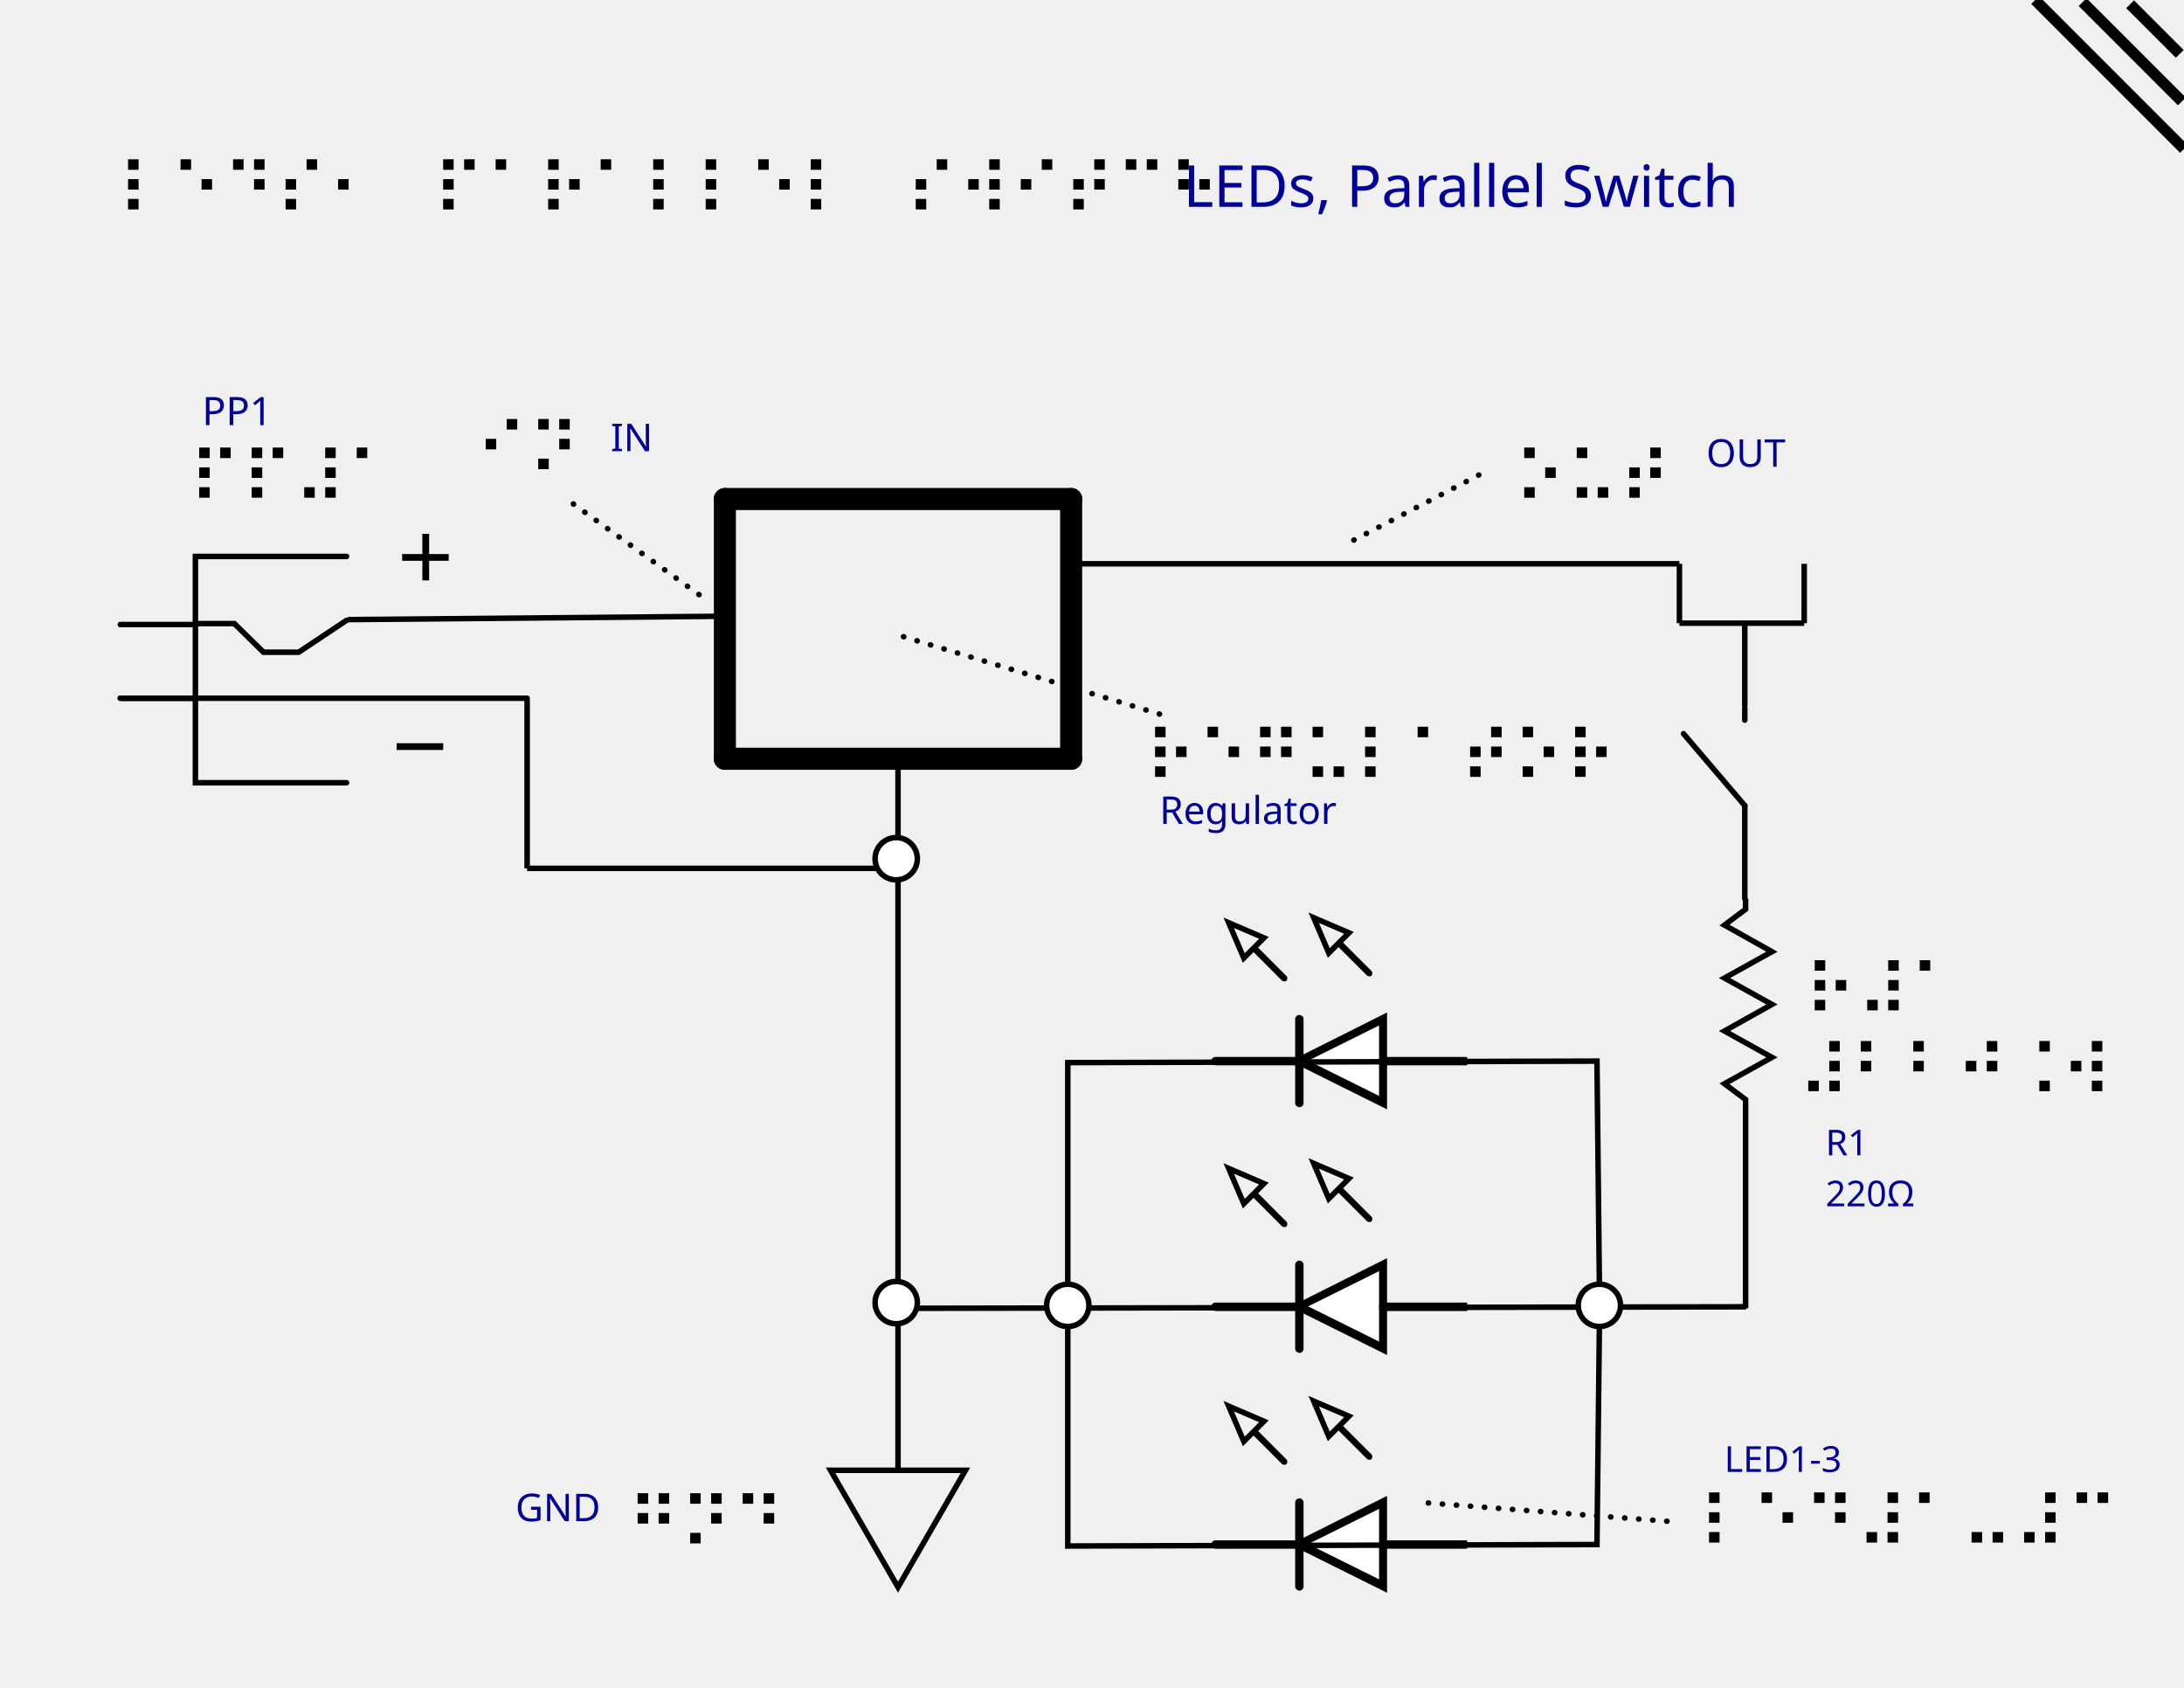
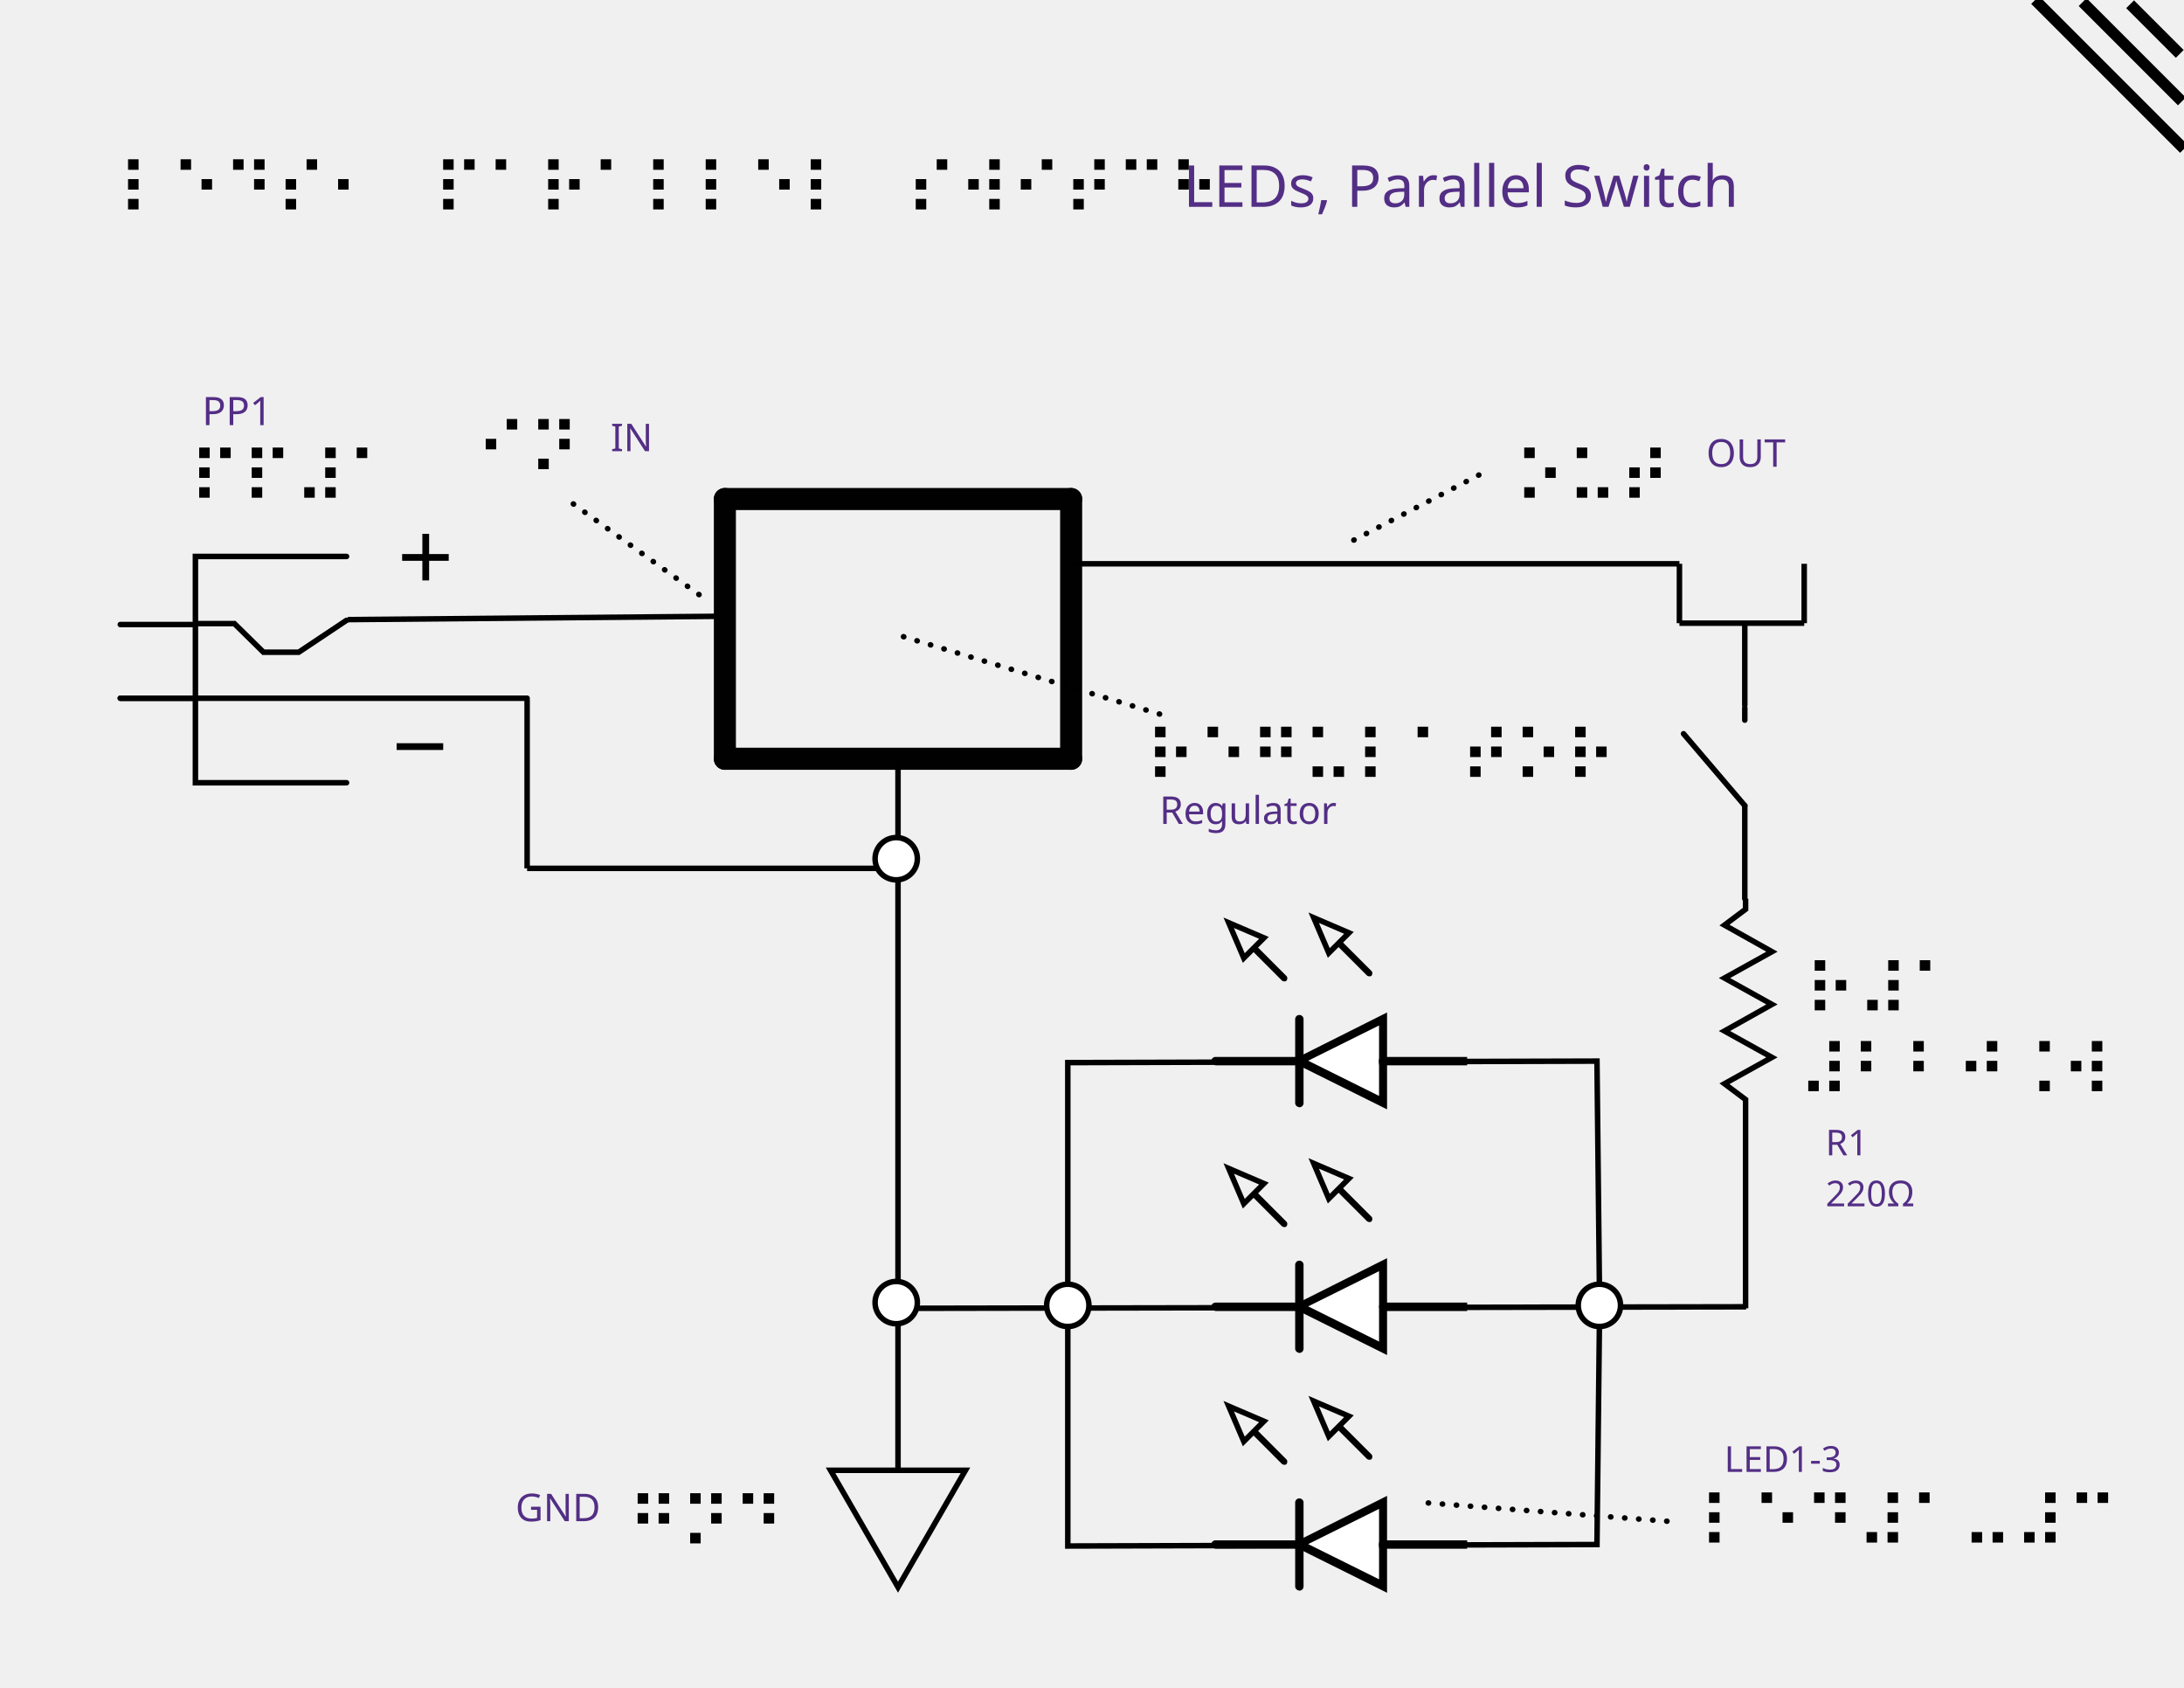
<svg xmlns="http://www.w3.org/2000/svg" version="1.1" id="Layer_1" x="0px" y="0px" width="792px" height="612px" viewBox="0 0 792 612" enable-background="new 0 0 792 612" xml:space="preserve">
  <g id="plaintext" display="none">
    <text transform="matrix(1 0 0 1 262.8433 340.8613)" display="inline" font-family="'MyriadPro-Regular'" font-size="17.733">Output</text>
    <text transform="matrix(1 0 0 1 162.7798 362.1406)" display="inline" font-family="'MyriadPro-Regular'" font-size="17.733">from microcontroller</text>
    <text transform="matrix(1 0 0 1 29.8711 236.959)" display="inline" font-family="'MyriadPro-Regular'" font-size="17.733">Digital Output</text>
    <text transform="matrix(1 0 0 1 404.5684 400.3926)" display="inline" font-family="'MyriadPro-Regular'" font-size="17.733">220Ω</text>
    <text transform="matrix(1 0 0 1 413.8398 467.625)" display="inline" font-family="'MyriadPro-Regular'" font-size="17.733">LED</text>
  </g>
  <g id="Layer_1_1_">
    <path id="connector1pin_2_" fill="none" stroke="#787878" stroke-width="2" stroke-linecap="round" d="M235.406,223.447" />
    <path id="connector0pin_5_" fill="none" stroke="#787878" stroke-width="2" stroke-linecap="round" d="M326.669,314.859" />
    <path id="connector2pin_2_" fill="none" stroke="#787878" stroke-width="2" stroke-linecap="round" d="M508.931,223.447" />
    <path id="connector1pin_1_" fill="none" stroke="#000000" stroke-width="2" stroke-miterlimit="10" d="M633.213,298.737" />
    <path id="connector0pin_1_" fill="none" stroke="#787878" stroke-width="2" stroke-linecap="round" d="M633.213,420.418" />
    <g id="connector1terminal_4_">
      <path fill="none" d="M579.998,395.943L579.998,395.943L579.998,395.943z" />
    </g>
    <g>
      <line fill="none" stroke="#000000" stroke-width="2" stroke-miterlimit="10" x1="262.869" y1="223.447" x2="126.153" y2="224.664" />
    </g>
    <g>
      <path fill="none" stroke="#000000" stroke-width="2" stroke-miterlimit="10" d="M632.91,303.696" />
      <path fill="none" stroke="#000000" stroke-width="2" stroke-miterlimit="10" d="M388.434,223.447" />
    </g>
    <g>
      <path fill="none" stroke="#000000" stroke-width="2" stroke-miterlimit="10" d="M633.213,420.418" />
    </g>
    <g>
      <line fill="none" stroke="#000000" stroke-width="2" stroke-miterlimit="10" x1="191.153" y1="253.626" x2="191.153" y2="314.859" />
    </g>
    <g>
      <line fill="none" stroke="#000000" stroke-width="2" stroke-miterlimit="10" x1="191.153" y1="314.859" x2="326.669" y2="314.859" />
    </g>
    <g>
      <path fill="none" stroke="#000000" stroke-width="2" stroke-miterlimit="10" d="M325.146,421.089" />
    </g>
  </g>
  <g id="partLabel_12_">
    <g transform="translate(0.4,0)">
      <g id="schematicLabel_12_">
-         <text transform="matrix(1 0 0 1 72.9023 154.1475)" fill="#000099" font-family="'ArialMT'" font-size="14.247">PP1</text>
+         <text transform="matrix(1 0 0 1 72.9023 154.1475)" fill="#532E85" font-family="'ArialMT'" font-size="14.247">PP1</text>
      </g>
    </g>
  </g>
  <text transform="matrix(1 0 0 1 68.4224 182.5938)" fill="#010101" font-family="'AppleBraille'" font-size="26">⠏⠏⠼⠁</text>
  <line fill="none" stroke="#010101" stroke-width="8" stroke-linecap="round" x1="262.869" y1="275.121" x2="388.434" y2="275.121" />
  <line fill="none" stroke="#010101" stroke-width="8" stroke-linecap="round" x1="388.434" y1="275.121" x2="388.434" y2="180.942" />
  <line fill="none" stroke="#010101" stroke-width="8" stroke-linecap="round" x1="388.434" y1="180.942" x2="262.869" y2="180.942" />
  <line fill="none" stroke="#010101" stroke-width="8" stroke-linecap="round" x1="262.869" y1="180.942" x2="262.869" y2="275.121" />
  <line id="connector0pin_2_" fill="none" stroke="#000000" stroke-width="2" stroke-miterlimit="10" x1="325.65" y1="306.667" x2="325.65" y2="275.121" />
  <g>
-     <text transform="matrix(1 0 0 1 221.4219 163.5938)" fill="#000099" font-family="'ArialMT'" font-size="13.909">IN</text>
+     <text transform="matrix(1 0 0 1 221.4219 163.5938)" fill="#532E85" font-family="'ArialMT'" font-size="13.909">IN</text>
  </g>
  <g>
    <g>
      <g transform="rotate(270)">
        <g>
-           <text transform="matrix(0 1 -1 0 -551.5781 186.9238)" fill="#000099" font-family="'ArialMT'" font-size="13.909">GND</text>
-         </g>
-       </g>
-     </g>
-   </g>
-   <g>
-     <text transform="matrix(1 0 0 1 618.752 169.2412)" fill="#000099" font-family="'ArialMT'" font-size="13.909">OUT</text>
+           <text transform="matrix(0 1 -1 0 -551.5781 186.9238)" fill="#532E85" font-family="'ArialMT'" font-size="13.909">GND</text>
+         </g>
+       </g>
+     </g>
+   </g>
+   <g>
+     <text transform="matrix(1 0 0 1 618.752 169.2412)" fill="#532E85" font-family="'ArialMT'" font-size="13.909">OUT</text>
  </g>
  <g id="partLabel_1_">
    <g>
      <g transform="translate(92.289,5.73757)">
        <g id="schematicLabel_11_">
-           <text transform="matrix(1 0 0 1 328.211 292.9998)" fill="#000099" font-family="'ArialMT'" font-size="13.909">Regulator</text>
+           <text transform="matrix(1 0 0 1 328.211 292.9998)" fill="#532E85" font-family="'ArialMT'" font-size="13.909">Regulator</text>
        </g>
      </g>
    </g>
  </g>
  <text transform="matrix(1 0 0 1 415.0518 283.8145)" fill="#010101" font-family="'AppleBraille'" font-size="26">⠗⠑⠛⠥⠇⠁⠞⠕⠗</text>
  <text transform="matrix(1 0 0 1 131.0073 172.2412)" fill="#010101" font-family="'AppleBraille'" font-size="26">     ⠊⠝</text>
  <text transform="matrix(1 0 0 1 548.9307 182.5938)" fill="#010101" font-family="'AppleBraille'" font-size="26">⠕⠥⠞</text>
  <text transform="matrix(1 0 0 1 227.4219 561.7441)" fill="#010101" font-family="'AppleBraille'" font-size="26">⠛⠝⠙</text>
  <g>
    <g>
      <g transform="translate(191.548,91.3167)">
        <g id="schematic_9_">
          <g id="connector0terminal_9_">
				</g>
        </g>
      </g>
    </g>
    <g>
      <path fill="none" stroke="#000000" stroke-width="2" stroke-linecap="round" d="M325.001,506.468" />
    </g>
  </g>
  <g>
    <g>
      <g transform="translate(191.548,91.3167)">
        <g id="schematic_1_">
          <path id="connector0pin_6_" fill="none" stroke="#000000" stroke-width="2" stroke-miterlimit="10" d="M134.31,330.772" />
        </g>
      </g>
    </g>
  </g>
  <g>
    <path id="connector0pin_8_" fill="none" stroke="#7B7B7B" stroke-width="2" stroke-linecap="round" d="M633.012,325.87" />
    <polyline fill="none" stroke="#000000" stroke-width="2" stroke-miterlimit="10" points="633.012,474.376 633.012,398.69    625.362,392.953 642.568,383.395 625.362,373.836 642.568,364.189 625.362,354.632 642.568,345.073 625.362,335.429    633.012,329.691 633.012,325.87  " />
  </g>
  <line fill="none" stroke="#000000" stroke-width="2" stroke-linecap="round" stroke-miterlimit="10" stroke-dasharray="0.1,5" x1="536.282" y1="172.241" x2="486.523" y2="198.137" />
  <line fill="none" stroke="#000000" stroke-width="2" stroke-linecap="round" stroke-miterlimit="10" stroke-dasharray="0.1,5" x1="253.5" y1="215.604" x2="205.065" y2="180.669" />
  <circle fill="#FFFFFF" stroke="#000000" stroke-width="2" stroke-miterlimit="10" cx="325.001" cy="311.364" r="7.668" />
  <g>
    <polyline fill="none" stroke="#000000" stroke-width="2" stroke-linecap="round" points="70.862,226.111 84.989,226.111    95.543,236.492 108.313,236.492 125.676,224.92  " />
    <polyline fill="none" stroke="#000000" stroke-width="2" stroke-linecap="round" points="70.862,253.174 88.396,253.174    191.153,253.174  " />
    <polyline id="box_1_" fill="none" stroke="#000000" stroke-width="2" stroke-linecap="round" points="125.676,283.815    70.862,283.815 70.862,201.767 125.676,201.767  " />
    <line id="connector2pin_7_" fill="none" stroke="#000000" stroke-width="2" stroke-linecap="round" x1="70.862" y1="253.174" x2="43.626" y2="253.174" />
    <line id="connector0pin_19_" fill="none" stroke="#000000" stroke-width="2" stroke-linecap="round" x1="70.862" y1="226.449" x2="43.626" y2="226.449" />
    <line id="connector1pin_19_" fill="none" stroke="#000000" stroke-width="2" stroke-linecap="round" x1="70.862" y1="253.174" x2="43.626" y2="253.174" />
  </g>
  <rect x="145.832" y="200.896" width="16.889" height="2.446" />
  <rect x="143.832" y="269.487" width="16.889" height="2.446" />
  <rect x="153.164" y="193.56" width="2.45" height="16.895" />
  <path fill="none" stroke="#000000" stroke-width="2" stroke-miterlimit="10" d="M633.213,474.376" />
  <path fill="none" stroke="#000000" stroke-width="2" stroke-miterlimit="10" d="M325.146,421.089" />
  <g>
    <line fill="none" stroke="#000000" stroke-width="4" stroke-miterlimit="10" x1="755.229" y1="0.772" x2="791.227" y2="36.771" />
    <line fill="none" stroke="#000000" stroke-width="4" stroke-miterlimit="10" x1="738" y1="0" x2="792" y2="54" />
    <line fill="none" stroke="#000000" stroke-width="4" stroke-miterlimit="10" x1="772.457" y1="1.543" x2="790.457" y2="19.543" />
  </g>
  <line fill="none" stroke="#000000" stroke-width="2" stroke-linecap="round" stroke-miterlimit="10" stroke-dasharray="0.1,5" x1="420.5" y1="258.913" x2="327.146" y2="230.706" />
  <g id="Braille_2_">
</g>
  <g id="Braille_1_">
    <text transform="matrix(1 0 0 1 42.626 78.0645)" font-family="'AppleBraille'" font-size="26">⠇⠑⠙⠎⠂⠀⠏⠁⠗⠁⠇⠇⠑⠇⠀⠎⠺⠊⠞⠉⠓</text>
  </g>
-   <text transform="matrix(1 0 0 1 429.1289 75)" fill="#000099" font-family="'ArialMT'" font-size="21">LEDs, Parallel Switch</text>
+   <text transform="matrix(1 0 0 1 429.1289 75)" fill="#532E85" font-family="'ArialMT'" font-size="21">LEDs, Parallel Switch</text>
  <g>
    <g>
      <g transform="translate(191.548,91.3167)">
        <g id="schematic_2_">
          <path id="connector0pin_9_" fill="none" stroke="#000000" stroke-width="2" stroke-linecap="round" d="M134.102,441.809V227.717      " />
          <g id="connector0terminal_1_">
				</g>
        </g>
      </g>
    </g>
  </g>
  <polygon fill="none" stroke="#000000" stroke-width="2" stroke-linecap="round" points="350.115,533.125 325.65,575.5   301.186,533.125 " />
  <line fill="none" stroke="#000000" stroke-width="2" stroke-miterlimit="10" x1="609.024" y1="225.958" x2="654.27" y2="225.958" />
  <line id="connector1pin_4_" fill="none" stroke="#000000" stroke-width="2" stroke-miterlimit="10" x1="654.27" y1="204.427" x2="654.27" y2="225.958" />
  <line id="connector0pin_7_" fill="none" stroke="#000000" stroke-width="2" stroke-miterlimit="10" x1="609.024" y1="204.427" x2="609.024" y2="225.958" />
  <g>
    <path fill="none" stroke="#000000" stroke-width="2" stroke-miterlimit="10" d="M609.023,203.537" />
  </g>
  <g id="partLabel_2_">
    <g>
      <g transform="translate(209.775,10.7113)">
        <g id="schematicLabel_17_">
-           <text transform="matrix(1 0 0 1 415.5121 522.9928)" fill="#000099" font-family="'ArialMT'" font-size="13">LED1-3</text>
+           <text transform="matrix(1 0 0 1 415.5121 522.9928)" fill="#532E85" font-family="'ArialMT'" font-size="13">LED1-3</text>
        </g>
      </g>
    </g>
  </g>
  <g>
    <text transform="matrix(1 0 0 1 615.9482 561.4521)" font-family="'AppleBraille'" font-size="26">⠇⠑⠙⠼⠁⠤⠼⠉</text>
  </g>
  <line fill="none" stroke="#000000" stroke-width="2" stroke-miterlimit="10" x1="609.023" y1="204.428" x2="388.434" y2="204.428" />
  <line fill="none" stroke="#000000" stroke-width="2" stroke-linecap="round" x1="632.726" y1="261.119" x2="632.726" y2="256.707" />
  <line fill="none" stroke="#000000" stroke-width="2" stroke-linecap="round" x1="632.726" y1="292.112" x2="610.51" y2="266.047" />
  <line id="connector0pin_13_" fill="none" stroke="#000000" stroke-width="2" stroke-linecap="round" x1="632.726" y1="325.87" x2="632.726" y2="292.112" />
  <line id="connector1pin_10_" fill="none" stroke="#000000" stroke-width="2" stroke-linecap="round" x1="632.726" y1="226.949" x2="632.726" y2="255.707" />
  <text transform="matrix(1 0 0 1 654.2695 368.4746)" fill="#010201" font-family="'AppleBraille'" font-size="26">⠗⠼⠁</text>
  <text transform="matrix(1 0 0 1 651.9307 397.7803)" fill="#010201" font-family="'AppleBraille'" font-size="26">⠼⠃⠃⠚⠨⠺</text>
  <g id="partLabel_4_">
    <g transform="translate(260.005,35.4048)">
      <g id="schematicLabel_2_">
-         <text transform="matrix(1 0 0 1 402.0175 383.5024)" fill="#000099" font-family="'ArialMT'" font-size="12.914">R1</text>
-         <text transform="matrix(1 0 0 1 402.0175 401.9995)" fill="#000099" font-family="'ArialMT'" font-size="12.914">220Ω</text>
+         <text transform="matrix(1 0 0 1 402.0175 383.5024)" fill="#532E85" font-family="'ArialMT'" font-size="12.914">R1</text>
+         <text transform="matrix(1 0 0 1 402.0175 401.9995)" fill="#532E85" font-family="'ArialMT'" font-size="12.914">220Ω</text>
      </g>
    </g>
  </g>
  <circle fill="#FFFFFF" stroke="#000000" stroke-width="2" stroke-miterlimit="10" cx="325.001" cy="472.317" r="7.668" />
  <g id="connector0pin_11_">
    <path d="M446.947,385.23" />
  </g>
  <path fill="none" d="M446.212,385.993L446.212,385.993L446.212,385.993z" />
  <g>
    <path d="M469.677,399.966v-15.21c0-0.767,0.604-1.521,1.521-1.521c0.771,0,1.521,0.604,1.521,1.521v15.21   c0,0.761-0.604,1.521-1.521,1.521C470.285,401.333,469.677,400.727,469.677,399.966z" />
  </g>
  <g>
    <path d="M469.677,384.756v-15.212c0-0.763,0.604-1.521,1.521-1.521c0.771,0,1.521,0.604,1.521,1.521v15.212   c0,0.762-0.604,1.521-1.521,1.521C470.285,386.124,469.677,385.518,469.677,384.756z" />
  </g>
  <g>
    <polygon fill="#FFFFFF" points="471.049,384.756 501.468,369.544 501.468,384.756 501.468,399.966  " />
-     <path d="M467.85,384.756l35.146-17.646v35.138L467.85,384.756z M500.098,371.827l-25.712,12.774l25.712,12.771V371.827z" />
-   </g>
-   <g>
-     <path d="M484.735,342.18c0-0.354,0.187-0.543,0.362-0.725c0.361-0.369,1.098-0.369,1.639,0l10.662,10.664   c0.358,0.363,0.358,1.091,0,1.638c-0.354,0.37-1.096,0.37-1.639,0L485.104,343.1C484.913,342.729,484.735,342.365,484.735,342.18z" />
-   </g>
-   <g>
-     <path d="M453.831,343.919c0-0.366,0.176-0.55,0.354-0.729c0.368-0.355,1.104-0.355,1.646,0l10.723,10.748   c0.366,0.369,0.366,1.104,0,1.646c-0.354,0.368-1.097,0.368-1.636,0l-10.73-10.753   C454.016,344.465,453.831,344.098,453.831,343.919z" />
+     <path d="M467.85,384.756l35.146-17.646v35.14L467.85,384.756z M500.098,371.827l-25.712,12.774l25.712,12.771V371.827z" />
+   </g>
+   <g>
+     <path d="M484.735,342.18c0-0.354,0.187-0.543,0.36-0.725c0.361-0.369,1.1-0.369,1.641,0l10.662,10.664   c0.356,0.363,0.356,1.091,0,1.638c-0.354,0.37-1.098,0.37-1.641,0L485.104,343.1C484.913,342.729,484.735,342.365,484.735,342.18z" />
+   </g>
+   <g>
+     <path d="M453.831,343.919c0-0.366,0.176-0.55,0.354-0.729c0.368-0.354,1.104-0.354,1.646,0l10.723,10.748   c0.366,0.369,0.366,1.104,0,1.646c-0.354,0.368-1.097,0.368-1.636,0l-10.73-10.753   C454.016,344.465,453.831,344.098,453.831,343.919z" />
  </g>
  <g id="connector0pin_10_">
-     <path d="M439.258,384.756c0-0.767,0.604-1.521,1.519-1.521h30.422c0.771,0,1.521,0.604,1.521,1.521   c0,0.762-0.604,1.521-1.521,1.521h-30.424C439.867,386.124,439.258,385.518,439.258,384.756z" />
+     <path d="M439.258,384.756c0-0.767,0.604-1.521,1.521-1.521H471.2c0.771,0,1.521,0.604,1.521,1.521c0,0.762-0.604,1.521-1.521,1.521   h-30.424C439.867,386.124,439.258,385.518,439.258,384.756z" />
  </g>
  <g id="connector0terminal_2_">
    <path fill="none" d="M493.863,384.756L493.863,384.756L493.863,384.756z" />
  </g>
-   <path d="M532.046,386.277h-30.433c-0.908-0.153-1.517-0.76-1.517-1.521c0-0.767,0.604-1.521,1.517-1.521h30.433" />
+   <path d="M532.046,386.277h-30.433c-0.908-0.153-1.519-0.76-1.519-1.521c0-0.767,0.604-1.521,1.519-1.521h30.433" />
  <g>
    <path fill="none" stroke="#000000" stroke-width="2" stroke-miterlimit="10" d="M476.406,332.764l12.771,5.479l-7.308,7.301   L476.406,332.764z" />
  </g>
  <g>
    <path fill="none" stroke="#000000" stroke-width="2" stroke-miterlimit="10" d="M445.578,334.588l12.771,5.475l-7.303,7.312   L445.578,334.588z" />
  </g>
  <g id="connector1terminal_1_">
    <path fill="none" d="M579.998,485.026L579.998,485.026L579.998,485.026z" />
  </g>
  <g id="connector0pin_4_">
    <path d="M446.947,474.312" />
  </g>
  <path fill="none" d="M446.212,475.075L446.212,475.075L446.212,475.075z" />
  <line fill="none" stroke="#000000" stroke-width="2" stroke-miterlimit="10" x1="633.213" y1="473.838" x2="332.669" y2="474.376" />
  <g>
    <path d="M469.677,489.048v-15.21c0-0.767,0.604-1.521,1.521-1.521c0.771,0,1.521,0.604,1.521,1.521v15.21   c0,0.761-0.604,1.521-1.521,1.521C470.285,490.415,469.677,489.809,469.677,489.048z" />
  </g>
  <g>
    <path d="M469.677,473.838v-15.212c0-0.763,0.604-1.521,1.521-1.521c0.771,0,1.521,0.604,1.521,1.521v15.212   c0,0.762-0.604,1.521-1.521,1.521C470.285,475.206,469.677,474.6,469.677,473.838z" />
  </g>
  <g>
    <polygon fill="#FFFFFF" points="471.049,473.838 501.468,458.626 501.468,473.838 501.468,489.048  " />
-     <path d="M467.85,473.838l35.146-17.646v35.137L467.85,473.838z M500.098,460.909l-25.712,12.773l25.712,12.771V460.909z" />
-   </g>
-   <g>
-     <path d="M484.735,431.262c0-0.354,0.187-0.543,0.362-0.725c0.361-0.369,1.098-0.369,1.639,0l10.662,10.664   c0.358,0.363,0.358,1.091,0,1.638c-0.354,0.37-1.096,0.37-1.639,0l-10.658-10.657C484.913,431.811,484.735,431.447,484.735,431.262   z" />
-   </g>
-   <g>
-     <path d="M453.831,433.001c0-0.366,0.176-0.55,0.354-0.729c0.368-0.355,1.104-0.355,1.646,0l10.723,10.748   c0.366,0.369,0.366,1.104,0,1.646c-0.354,0.368-1.097,0.368-1.636,0l-10.73-10.753C454.016,433.547,453.831,433.18,453.831,433.001   z" />
+     <path d="M467.85,473.838l35.146-17.646v35.137L467.85,473.838z M500.098,460.909l-25.712,12.771l25.712,12.771V460.909z" />
+   </g>
+   <g>
+     <path d="M484.735,431.262c0-0.354,0.187-0.543,0.36-0.725c0.361-0.369,1.1-0.369,1.641,0l10.662,10.664   c0.356,0.363,0.356,1.091,0,1.638c-0.354,0.37-1.098,0.37-1.641,0L485.1,432.182C484.913,431.811,484.735,431.447,484.735,431.262z   " />
+   </g>
+   <g>
+     <path d="M453.831,433.001c0-0.366,0.176-0.55,0.354-0.729c0.368-0.354,1.104-0.354,1.646,0l10.723,10.748   c0.366,0.369,0.366,1.104,0,1.646c-0.354,0.368-1.097,0.368-1.636,0l-10.73-10.753C454.016,433.547,453.831,433.18,453.831,433.001   z" />
  </g>
  <g id="connector0pin_3_">
-     <path d="M439.258,473.838c0-0.767,0.604-1.521,1.519-1.521h30.422c0.771,0,1.521,0.604,1.521,1.521   c0,0.762-0.604,1.521-1.521,1.521h-30.424C439.867,475.206,439.258,474.6,439.258,473.838z" />
+     <path d="M439.258,473.838c0-0.767,0.604-1.521,1.521-1.521H471.2c0.771,0,1.521,0.604,1.521,1.521c0,0.762-0.604,1.521-1.521,1.521   h-30.424C439.867,475.206,439.258,474.6,439.258,473.838z" />
  </g>
  <g id="connector0terminal_3_">
    <path fill="none" d="M493.863,473.838L493.863,473.838L493.863,473.838z" />
  </g>
-   <path d="M532.046,475.359h-30.433c-0.908-0.153-1.517-0.761-1.517-1.521c0-0.767,0.604-1.521,1.517-1.521h30.433" />
+   <path d="M532.046,475.359h-30.433c-0.908-0.153-1.519-0.763-1.519-1.521c0-0.767,0.604-1.521,1.519-1.521h30.433" />
  <g>
    <path fill="none" stroke="#000000" stroke-width="2" stroke-miterlimit="10" d="M476.406,421.846l12.771,5.479l-7.308,7.301   L476.406,421.846z" />
  </g>
  <g>
    <path fill="none" stroke="#000000" stroke-width="2" stroke-miterlimit="10" d="M445.578,423.67l12.771,5.475l-7.303,7.312   L445.578,423.67z" />
  </g>
  <g id="connector1terminal_2_">
    <path fill="none" d="M579.998,571.224L579.998,571.224L579.998,571.224z" />
  </g>
  <g id="connector0pin_14_">
    <path d="M446.947,560.511" />
  </g>
  <path fill="none" d="M446.212,561.271L446.212,561.271L446.212,561.271z" />
  <g>
-     <path d="M469.677,575.245v-15.21c0-0.768,0.604-1.521,1.521-1.521c0.771,0,1.521,0.604,1.521,1.521v15.21   c0,0.761-0.604,1.521-1.521,1.521C470.285,576.612,469.677,576.006,469.677,575.245z" />
-   </g>
-   <g>
-     <path d="M469.677,560.035v-15.212c0-0.764,0.604-1.521,1.521-1.521c0.771,0,1.521,0.604,1.521,1.521v15.212   c0,0.762-0.604,1.521-1.521,1.521C470.285,561.403,469.677,560.797,469.677,560.035z" />
+     <path d="M469.677,575.245v-15.21c0-0.77,0.604-1.521,1.521-1.521c0.771,0,1.521,0.604,1.521,1.521v15.21   c0,0.761-0.604,1.521-1.521,1.521C470.285,576.612,469.677,576.006,469.677,575.245z" />
+   </g>
+   <g>
+     <path d="M469.677,560.035v-15.212c0-0.766,0.604-1.521,1.521-1.521c0.771,0,1.521,0.604,1.521,1.521v15.212   c0,0.762-0.604,1.521-1.521,1.521C470.285,561.403,469.677,560.797,469.677,560.035z" />
  </g>
  <g>
    <polygon fill="#FFFFFF" points="471.049,560.035 501.468,544.823 501.468,560.035 501.468,575.245  " />
-     <path d="M467.85,560.035l35.146-17.646v35.138L467.85,560.035z M500.098,547.106l-25.712,12.773l25.712,12.771V547.106z" />
-   </g>
-   <g>
-     <path d="M484.735,517.459c0-0.354,0.187-0.543,0.362-0.725c0.361-0.369,1.098-0.369,1.639,0l10.662,10.664   c0.358,0.362,0.358,1.091,0,1.638c-0.354,0.37-1.096,0.37-1.639,0l-10.658-10.657C484.913,518.008,484.735,517.645,484.735,517.459   z" />
-   </g>
-   <g>
-     <path d="M453.831,519.198c0-0.366,0.176-0.55,0.354-0.729c0.368-0.355,1.104-0.355,1.646,0l10.723,10.748   c0.366,0.369,0.366,1.104,0,1.646c-0.354,0.367-1.097,0.367-1.636,0l-10.73-10.753   C454.016,519.744,453.831,519.377,453.831,519.198z" />
+     <path d="M467.85,560.035l35.146-17.646v35.14L467.85,560.035z M500.098,547.106l-25.712,12.771l25.712,12.771V547.106z" />
+   </g>
+   <g>
+     <path d="M484.735,517.459c0-0.354,0.187-0.543,0.36-0.725c0.361-0.369,1.1-0.369,1.641,0l10.662,10.664   c0.356,0.36,0.356,1.091,0,1.638c-0.354,0.37-1.098,0.37-1.641,0L485.1,518.379C484.913,518.008,484.735,517.645,484.735,517.459z" />
+   </g>
+   <g>
+     <path d="M453.831,519.198c0-0.366,0.176-0.55,0.354-0.729c0.368-0.354,1.104-0.354,1.646,0l10.723,10.748   c0.366,0.369,0.366,1.104,0,1.646c-0.354,0.367-1.097,0.367-1.636,0l-10.73-10.753   C454.016,519.744,453.831,519.377,453.831,519.198z" />
  </g>
  <g id="connector0pin_12_">
-     <path d="M439.258,560.035c0-0.768,0.604-1.521,1.519-1.521h30.422c0.771,0,1.521,0.604,1.521,1.521   c0,0.762-0.604,1.521-1.521,1.521h-30.424C439.867,561.403,439.258,560.797,439.258,560.035z" />
+     <path d="M439.258,560.035c0-0.77,0.604-1.521,1.521-1.521H471.2c0.771,0,1.521,0.604,1.521,1.521c0,0.762-0.604,1.521-1.521,1.521   h-30.424C439.867,561.403,439.258,560.797,439.258,560.035z" />
  </g>
  <g id="connector0terminal_4_">
    <path fill="none" d="M493.863,560.035L493.863,560.035L493.863,560.035z" />
  </g>
-   <path d="M532.046,561.557h-30.433c-0.908-0.152-1.517-0.76-1.517-1.521c0-0.768,0.604-1.521,1.517-1.521h30.433" />
-   <g>
-     <path fill="none" stroke="#000000" stroke-width="2" stroke-miterlimit="10" d="M476.406,508.043l12.771,5.479l-7.308,7.302   L476.406,508.043z" />
+   <path d="M532.046,561.557h-30.433c-0.908-0.15-1.519-0.76-1.519-1.521c0-0.77,0.604-1.521,1.519-1.521h30.433" />
+   <g>
+     <path fill="none" stroke="#000000" stroke-width="2" stroke-miterlimit="10" d="M476.406,508.043l12.771,5.479l-7.308,7.304   L476.406,508.043z" />
  </g>
  <g>
    <path fill="none" stroke="#000000" stroke-width="2" stroke-miterlimit="10" d="M445.578,509.867l12.771,5.475l-7.303,7.312   L445.578,509.867z" />
  </g>
  <circle fill="#FFFFFF" stroke="#000000" stroke-width="2" stroke-miterlimit="10" cx="387.22" cy="473.317" r="7.668" />
  <circle fill="#FFFFFF" stroke="#000000" stroke-width="2" stroke-miterlimit="10" cx="579.998" cy="473.317" r="7.668" />
-   <polyline fill="none" stroke="#000000" stroke-width="2" stroke-miterlimit="10" points="579.998,465.649 579.122,384.756   387.22,385.294 387.22,465.649 " />
-   <polyline fill="none" stroke="#000000" stroke-width="2" stroke-miterlimit="10" points="387.22,480.985 387.22,560.573   579.122,560.035 579.998,480.985 " />
+   <polyline fill="none" stroke="#000000" stroke-width="2" stroke-miterlimit="10" points="474.38,385.049 387.22,385.294   387.22,465.649 " />
+   <polyline fill="none" stroke="#000000" stroke-width="2" stroke-miterlimit="10" points="579.998,465.649 579.122,384.756   500.094,384.979 " />
+   <polyline fill="none" stroke="#000000" stroke-width="2" stroke-miterlimit="10" points="500.096,560.256 579.122,560.035   579.998,480.985 " />
+   <polyline fill="none" stroke="#000000" stroke-width="2" stroke-miterlimit="10" points="387.22,480.985 387.22,560.573   474.386,560.328 " />
  <line fill="none" stroke="#000000" stroke-width="2" stroke-linecap="round" stroke-miterlimit="10" stroke-dasharray="0.1,5" x1="604.5" y1="551.578" x2="516.072" y2="544.823" />
</svg>
